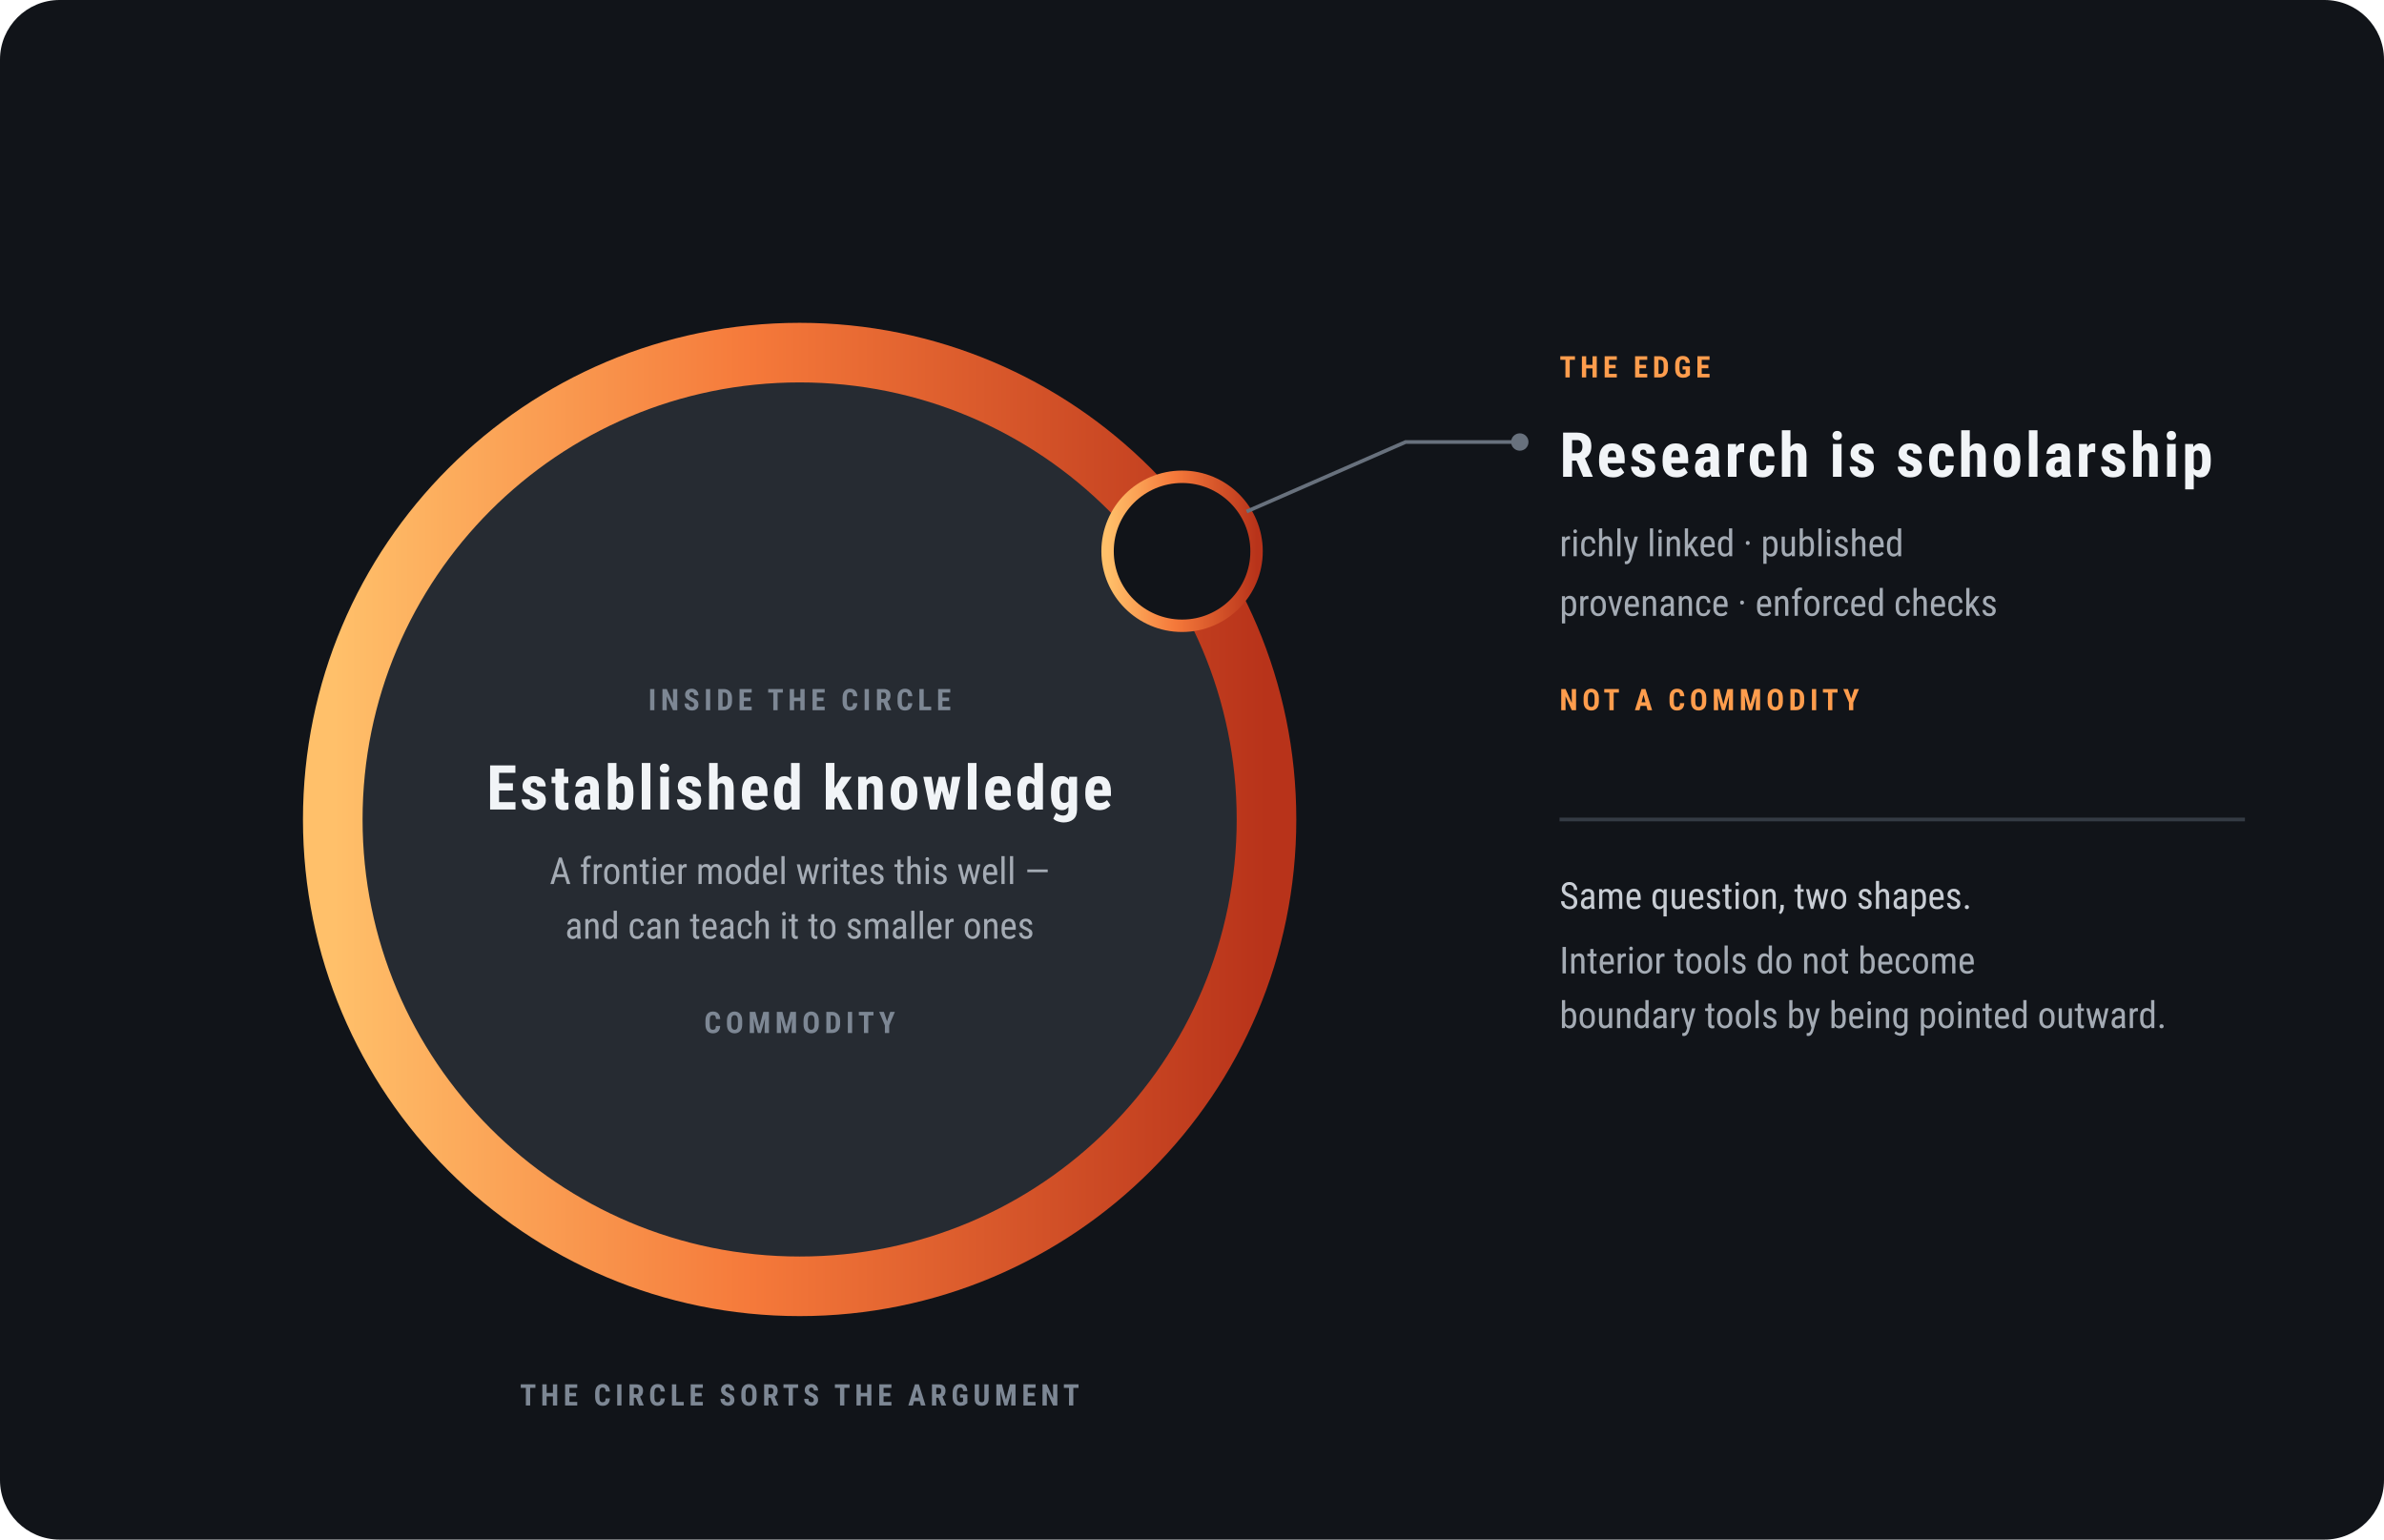
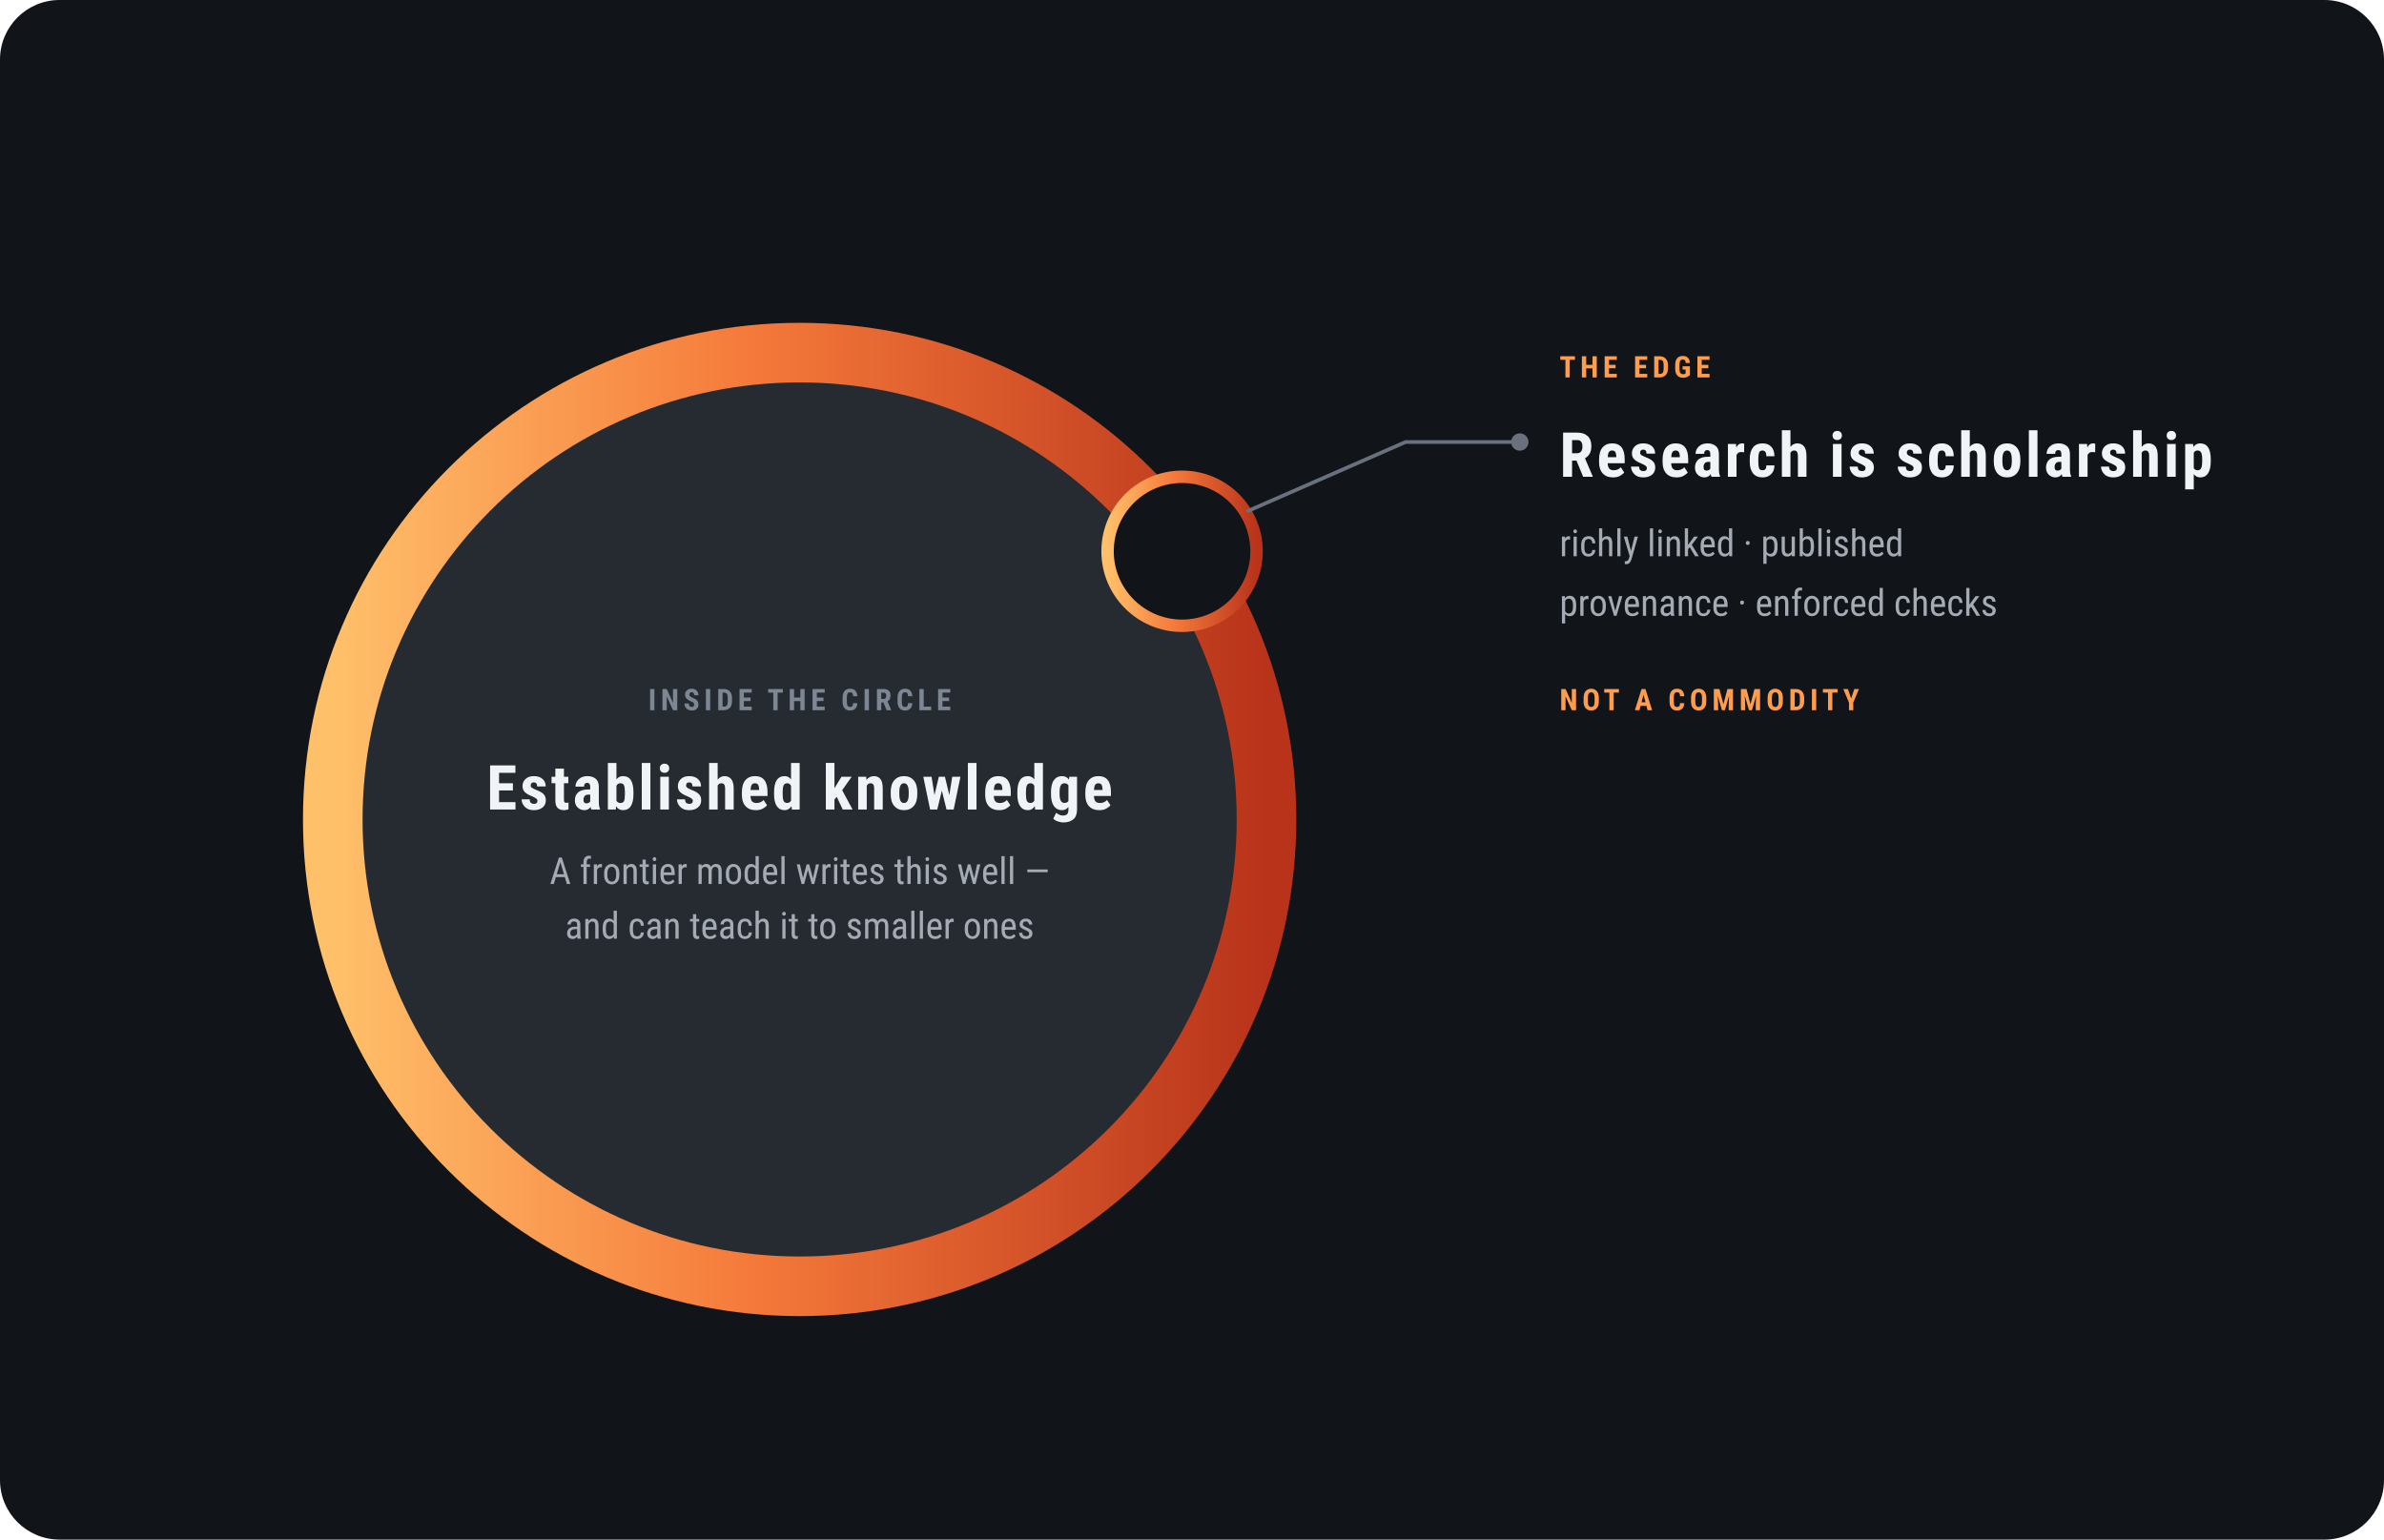
<svg xmlns="http://www.w3.org/2000/svg" viewBox="0 0 960 620" role="img" aria-labelledby="cs-title cs-desc">
  <defs>
    <linearGradient id="cs-heat" x1="0" x2="1">
      <stop offset="0" stop-color="#ffc06a" />
      <stop offset="0.45" stop-color="#f5793a" />
      <stop offset="1" stop-color="#b8331a" />
    </linearGradient>
    <style>
      .display { font-family: "Arial Narrow", "Roboto Condensed", sans-serif; font-weight: 700; letter-spacing: .045em; }
      .label { fill: #f1f4f7; font-size: 25px; }
      .detail { fill: #a4abb4; font-size: 15px; font-family: "Arial Narrow", "Roboto Condensed", sans-serif; }
      .micro { font-size: 12px; font-weight: 700; letter-spacing: .15em; font-family: "Arial Narrow", "Roboto Condensed", sans-serif; }
      .micro-warm { fill: #ff9d4d; }
      .micro-cool { fill: #7d8794; }
      .leader { stroke: #68717d; stroke-width: 1.5; fill: none; }
    </style>
  </defs>
  <rect width="960" height="620" rx="24" fill="#111419" />
  <path d="M0 4H960" stroke="url(#cs-heat)" stroke-width="8" />
  <circle cx="322" cy="330" r="188" fill="#262b32" />
  <circle cx="322" cy="330" r="188" fill="none" stroke="url(#cs-heat)" stroke-width="24" />
  <circle cx="476" cy="222" r="30" fill="#111419" stroke="url(#cs-heat)" stroke-width="5" />
  <text class="micro micro-cool" x="322" y="286" text-anchor="middle">INSIDE THE CIRCLE</text>
  <text class="display label" x="322" y="326" text-anchor="middle">Established knowledge</text>
  <text class="detail" x="322" y="356" text-anchor="middle">A frontier model writes this well —</text>
  <text class="detail" x="322" y="378" text-anchor="middle">and can teach it to smaller ones</text>
-   <text class="micro micro-cool" x="322" y="416" text-anchor="middle">COMMODITY</text>
  <path class="leader" d="M502 206 L566 178 H612" />
  <circle cx="612" cy="178" r="3.5" fill="#68717d" />
  <text class="micro micro-warm" x="628" y="152">THE EDGE</text>
  <text class="display label" x="628" y="192">Research is scholarship</text>
  <text class="detail" x="628" y="224">richly linked · published</text>
  <text class="detail" x="628" y="248">provenance · enforced checks</text>
  <text class="micro micro-warm" x="628" y="286">NOT A COMMODITY</text>
-   <path d="M628 330 H904" stroke="#343b44" stroke-width="1.5" />
-   <text class="detail" x="628" y="366" style="fill:#c8cdd4">Same question, two shapes.</text>
-   <text class="detail" x="628" y="392">Interior tools do not become</text>
-   <text class="detail" x="628" y="414">boundary tools by being pointed outward.</text>
-   <text class="micro micro-cool" x="322" y="566" text-anchor="middle">THE CIRCLE SORTS THE ARGUMENT</text>
</svg>
